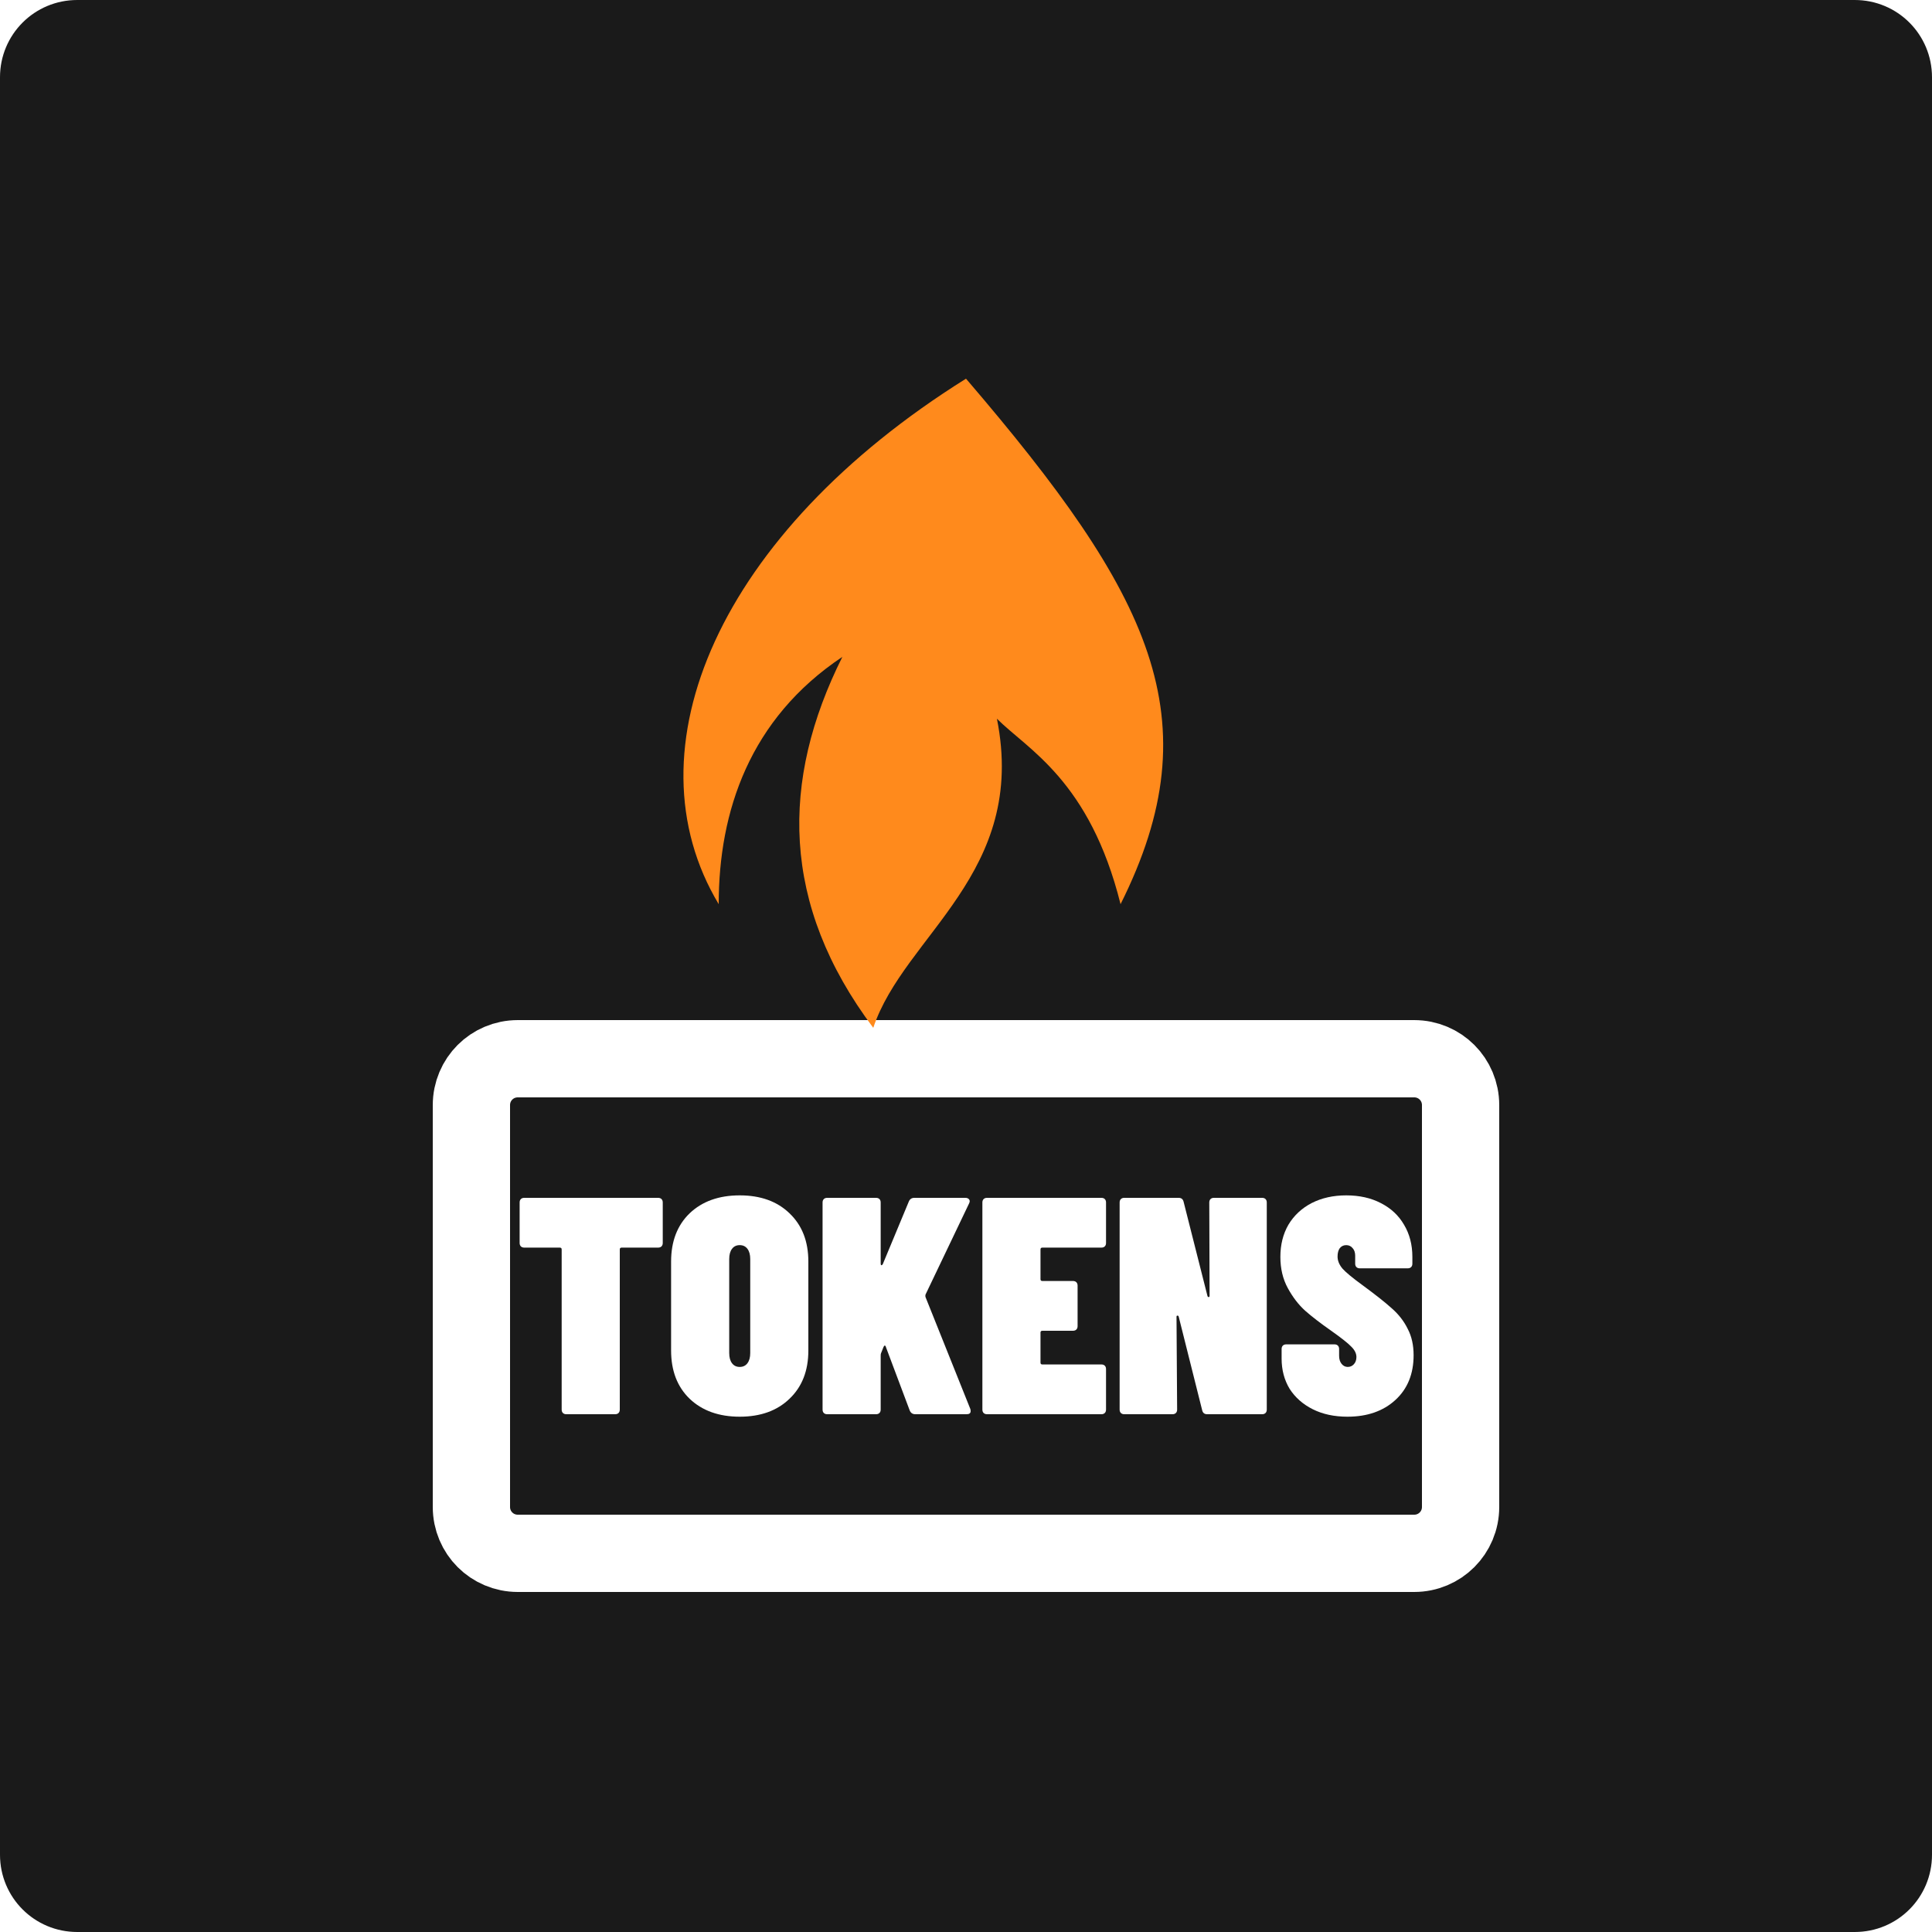
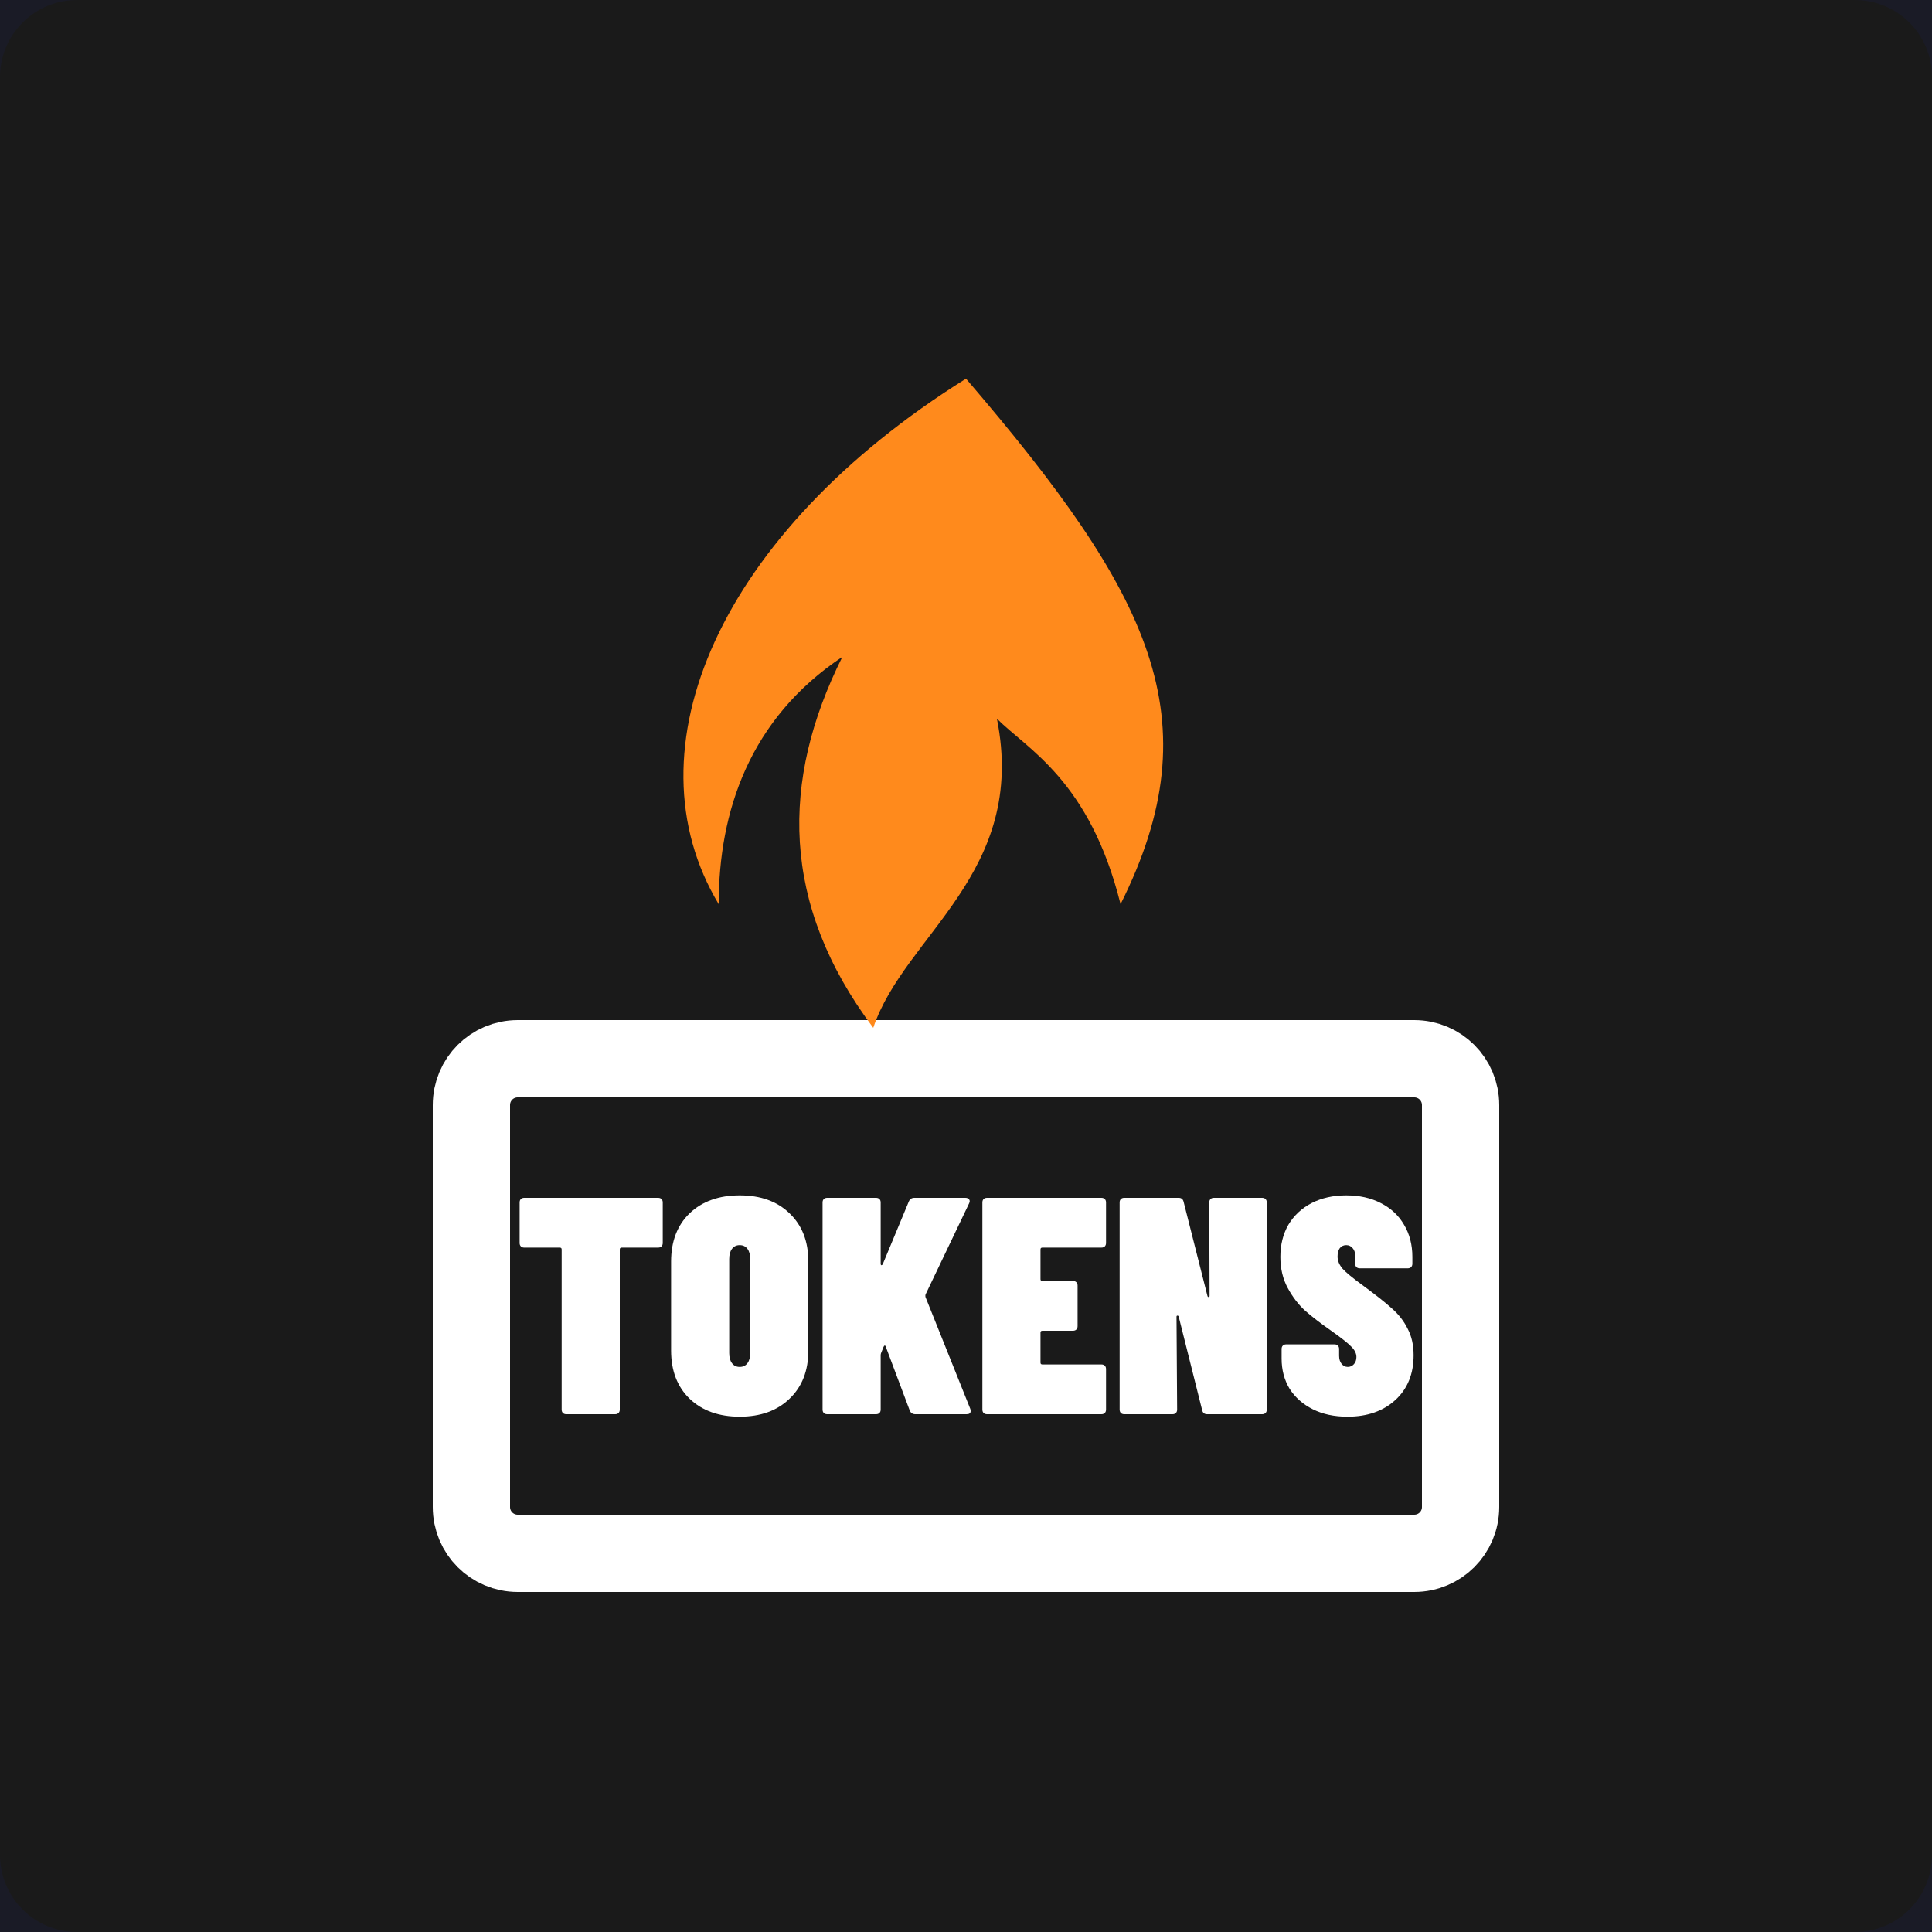
- <svg xmlns="http://www.w3.org/2000/svg" viewBox="0 0 100 100" width="100" height="100" version="1.1" id="svg16">
-   <defs id="defs20" />
-   <g color="#ffffff" id="g14">
-     <path id="rect2" style="fill:#1a1a1a" d="m 4,0 h 92 c 2.216,0 4,1.784 4,4 v 92 c 0,2.216 -1.784,4 -4,4 H 4 C 1.784,100 0,98.216 0,96 V 4 C 0,1.784 1.784,0 4,0 Z" />
-     <g transform="matrix(0.8,0,0,0.8,10,10)" id="g12">
-       <path id="rect4" style="fill:none;stroke:currentColor;stroke-width:5" d="m 21,56 h 58 c 1.662,0 3,1.338 3,3 v 26 c 0,1.662 -1.338,3 -3,3 H 21 c -1.662,0 -3,-1.338 -3,-3 V 59 c 0,-1.662 1.338,-3 3,-3 z" />
-       <path d="M 50,12 C 62,26 66,34 60,46 58,38 54,36 52,34 54,44 46,48 44,54 38,46 38,38 42,30 36,34 34,40 34,46 28,36 34,22 50,12 Z" fill="#ff8a1c" id="path6" />
-       <g font-family="'Barlow Condensed', 'Arial Narrow', 'Helvetica Neue', sans-serif" font-weight="900" font-size="20px" fill="currentColor" text-anchor="middle" id="g10">
-         <g aria-label="TOKENS" id="text8">
-           <path d="m 30.08,65 q 0.14,0 0.22,0.08 0.08,0.08 0.08,0.22 v 2.62 q 0,0.14 -0.08,0.22 -0.08,0.08 -0.22,0.08 h -2.36 q -0.12,0 -0.12,0.12 V 78.7 q 0,0.14 -0.08,0.22 -0.08,0.08 -0.22,0.08 h -3.16 q -0.14,0 -0.22,-0.08 -0.08,-0.08 -0.08,-0.22 V 68.34 q 0,-0.12 -0.12,-0.12 h -2.3 q -0.14,0 -0.22,-0.08 -0.08,-0.08 -0.08,-0.22 V 65.3 q 0,-0.14 0.08,-0.22 0.08,-0.08 0.22,-0.08 z" id="path24" />
-           <path d="m 35.36,79.16 q -2.02,0 -3.24,-1.16 -1.2,-1.16 -1.2,-3.12 v -5.76 q 0,-1.96 1.2,-3.12 1.22,-1.16 3.24,-1.16 2.02,0 3.22,1.16 1.22,1.16 1.22,3.12 v 5.76 q 0,1.96 -1.22,3.12 -1.2,1.16 -3.22,1.16 z m 0,-3.22 q 0.32,0 0.5,-0.24 0.18,-0.24 0.18,-0.66 v -6.08 q 0,-0.42 -0.18,-0.66 -0.18,-0.24 -0.5,-0.24 -0.32,0 -0.5,0.24 -0.18,0.24 -0.18,0.66 v 6.08 q 0,0.42 0.18,0.66 0.18,0.24 0.5,0.24 z" id="path26" />
-           <path d="m 41.02,79 q -0.14,0 -0.22,-0.08 -0.08,-0.08 -0.08,-0.22 V 65.3 q 0,-0.14 0.08,-0.22 0.08,-0.08 0.22,-0.08 h 3.16 q 0.14,0 0.22,0.08 0.08,0.08 0.08,0.22 v 3.96 q 0,0.08 0.04,0.1 0.06,0 0.1,-0.08 l 1.68,-4.04 q 0.1,-0.24 0.36,-0.24 h 3.3 q 0.16,0 0.24,0.1 0.08,0.1 0,0.26 l -2.82,5.9 q -0.02,0.08 0,0.16 l 2.9,7.24 q 0.02,0.06 0.02,0.14 0,0.2 -0.26,0.2 h -3.32 q -0.26,0 -0.36,-0.24 l -1.54,-4.1 q -0.02,-0.1 -0.08,-0.1 -0.04,0 -0.08,0.1 l -0.16,0.4 q -0.02,0.04 -0.02,0.16 v 3.48 q 0,0.14 -0.08,0.22 -0.08,0.08 -0.22,0.08 z" id="path28" />
-           <path d="m 59.06,67.92 q 0,0.14 -0.08,0.22 -0.08,0.08 -0.22,0.08 h -3.82 q -0.12,0 -0.12,0.12 v 1.92 q 0,0.12 0.12,0.12 h 1.98 q 0.14,0 0.22,0.08 0.08,0.08 0.08,0.22 v 2.62 q 0,0.14 -0.08,0.22 -0.08,0.08 -0.22,0.08 h -1.98 q -0.12,0 -0.12,0.12 v 1.94 q 0,0.12 0.12,0.12 h 3.82 q 0.14,0 0.22,0.08 0.08,0.08 0.08,0.22 v 2.62 q 0,0.14 -0.08,0.22 -0.08,0.08 -0.22,0.08 h -7.4 q -0.14,0 -0.22,-0.08 -0.08,-0.08 -0.08,-0.22 V 65.3 q 0,-0.14 0.08,-0.22 0.08,-0.08 0.22,-0.08 h 7.4 q 0.14,0 0.22,0.08 0.08,0.08 0.08,0.22 z" id="path30" />
-           <path d="m 65.74,65.3 q 0,-0.14 0.08,-0.22 0.08,-0.08 0.22,-0.08 h 3.12 q 0.14,0 0.22,0.08 0.08,0.08 0.08,0.22 v 13.4 q 0,0.14 -0.08,0.22 -0.08,0.08 -0.22,0.08 h -3.56 q -0.26,0 -0.32,-0.26 l -1.52,-6.06 q -0.02,-0.06 -0.08,-0.06 -0.06,0 -0.06,0.08 l 0.04,6 q 0,0.14 -0.08,0.22 -0.08,0.08 -0.22,0.08 h -3.12 q -0.14,0 -0.22,-0.08 -0.08,-0.08 -0.08,-0.22 V 65.3 q 0,-0.14 0.08,-0.22 0.08,-0.08 0.22,-0.08 h 3.52 q 0.26,0 0.32,0.26 l 1.54,6.08 q 0.02,0.08 0.08,0.08 0.06,0 0.06,-0.08 z" id="path32" />
-           <path d="m 74.68,79.16 q -1.28,0 -2.24,-0.48 -0.96,-0.48 -1.5,-1.32 -0.52,-0.86 -0.52,-1.96 v -0.62 q 0,-0.14 0.08,-0.22 0.08,-0.08 0.22,-0.08 h 3.12 q 0.14,0 0.22,0.08 0.08,0.08 0.08,0.22 v 0.44 q 0,0.32 0.16,0.52 0.16,0.2 0.4,0.2 0.24,0 0.4,-0.18 0.16,-0.18 0.16,-0.46 0,-0.34 -0.32,-0.66 -0.32,-0.34 -1.34,-1.06 -1,-0.7 -1.66,-1.28 -0.64,-0.58 -1.12,-1.46 -0.48,-0.88 -0.48,-2.02 0,-1.18 0.52,-2.08 0.54,-0.9 1.5,-1.4 0.98,-0.5 2.24,-0.5 1.28,0 2.24,0.5 0.98,0.5 1.5,1.4 0.54,0.9 0.54,2.08 v 0.44 q 0,0.14 -0.08,0.22 -0.08,0.08 -0.22,0.08 h -3.1 q -0.14,0 -0.22,-0.08 -0.08,-0.08 -0.08,-0.22 v -0.52 q 0,-0.3 -0.16,-0.48 -0.16,-0.2 -0.42,-0.2 -0.26,0 -0.42,0.2 -0.14,0.2 -0.14,0.54 0,0.4 0.32,0.78 0.32,0.36 1.28,1.06 1.28,0.94 1.92,1.52 0.66,0.58 1.02,1.32 0.38,0.72 0.38,1.7 0,1.82 -1.18,2.9 -1.18,1.08 -3.1,1.08 z" id="path34" />
+ <svg xmlns="http://www.w3.org/2000/svg" viewBox="0 0 100 100" width="100" height="100" version="1.1" id="svg18">
+   <defs id="defs22" />
+   <rect width="100" height="100" fill="#1a1b26" id="rect2" />
+   <g color="#ffffff" id="g16">
+     <path id="rect4" style="fill:#1a1a1a" d="m 4,0 h 92 c 2.216,0 4,1.784 4,4 v 92 c 0,2.216 -1.784,4 -4,4 H 4 C 1.784,100 0,98.216 0,96 V 4 C 0,1.784 1.784,0 4,0 Z" />
+     <g transform="matrix(0.8,0,0,0.8,10,10)" id="g14">
+       <path id="rect6" style="fill:none;stroke:currentColor;stroke-width:5" d="m 21,56 h 58 c 1.662,0 3,1.338 3,3 v 26 c 0,1.662 -1.338,3 -3,3 H 21 c -1.662,0 -3,-1.338 -3,-3 V 59 c 0,-1.662 1.338,-3 3,-3 z" />
+       <path d="M 50,12 C 62,26 66,34 60,46 58,38 54,36 52,34 54,44 46,48 44,54 38,46 38,38 42,30 36,34 34,40 34,46 28,36 34,22 50,12 Z" fill="#ff8a1c" id="path8" />
+       <g font-family="'Barlow Condensed', 'Arial Narrow', 'Helvetica Neue', sans-serif" font-weight="900" font-size="20px" fill="currentColor" text-anchor="middle" id="g12">
+         <g aria-label="TOKENS" id="text10">
+           <path d="m 30.08,65 q 0.14,0 0.22,0.08 0.08,0.08 0.08,0.22 v 2.62 q 0,0.14 -0.08,0.22 -0.08,0.08 -0.22,0.08 h -2.36 q -0.12,0 -0.12,0.12 V 78.7 q 0,0.14 -0.08,0.22 -0.08,0.08 -0.22,0.08 h -3.16 q -0.14,0 -0.22,-0.08 -0.08,-0.08 -0.08,-0.22 V 68.34 q 0,-0.12 -0.12,-0.12 h -2.3 q -0.14,0 -0.22,-0.08 -0.08,-0.08 -0.08,-0.22 V 65.3 q 0,-0.14 0.08,-0.22 0.08,-0.08 0.22,-0.08 z" id="path26" />
+           <path d="m 35.36,79.16 q -2.02,0 -3.24,-1.16 -1.2,-1.16 -1.2,-3.12 v -5.76 q 0,-1.96 1.2,-3.12 1.22,-1.16 3.24,-1.16 2.02,0 3.22,1.16 1.22,1.16 1.22,3.12 v 5.76 q 0,1.96 -1.22,3.12 -1.2,1.16 -3.22,1.16 z m 0,-3.22 q 0.32,0 0.5,-0.24 0.18,-0.24 0.18,-0.66 v -6.08 q 0,-0.42 -0.18,-0.66 -0.18,-0.24 -0.5,-0.24 -0.32,0 -0.5,0.24 -0.18,0.24 -0.18,0.66 v 6.08 q 0,0.42 0.18,0.66 0.18,0.24 0.5,0.24 z" id="path28" />
+           <path d="m 41.02,79 q -0.14,0 -0.22,-0.08 -0.08,-0.08 -0.08,-0.22 V 65.3 q 0,-0.14 0.08,-0.22 0.08,-0.08 0.22,-0.08 h 3.16 q 0.14,0 0.22,0.08 0.08,0.08 0.08,0.22 v 3.96 q 0,0.08 0.04,0.1 0.06,0 0.1,-0.08 l 1.68,-4.04 q 0.1,-0.24 0.36,-0.24 h 3.3 q 0.16,0 0.24,0.1 0.08,0.1 0,0.26 l -2.82,5.9 q -0.02,0.08 0,0.16 l 2.9,7.24 q 0.02,0.06 0.02,0.14 0,0.2 -0.26,0.2 h -3.32 q -0.26,0 -0.36,-0.24 l -1.54,-4.1 q -0.02,-0.1 -0.08,-0.1 -0.04,0 -0.08,0.1 l -0.16,0.4 q -0.02,0.04 -0.02,0.16 v 3.48 q 0,0.14 -0.08,0.22 -0.08,0.08 -0.22,0.08 z" id="path30" />
+           <path d="m 59.06,67.92 q 0,0.14 -0.08,0.22 -0.08,0.08 -0.22,0.08 h -3.82 q -0.12,0 -0.12,0.12 v 1.92 q 0,0.12 0.12,0.12 h 1.98 q 0.14,0 0.22,0.08 0.08,0.08 0.08,0.22 v 2.62 q 0,0.14 -0.08,0.22 -0.08,0.08 -0.22,0.08 h -1.98 q -0.12,0 -0.12,0.12 v 1.94 q 0,0.12 0.12,0.12 h 3.82 q 0.14,0 0.22,0.08 0.08,0.08 0.08,0.22 v 2.62 q 0,0.14 -0.08,0.22 -0.08,0.08 -0.22,0.08 h -7.4 q -0.14,0 -0.22,-0.08 -0.08,-0.08 -0.08,-0.22 V 65.3 q 0,-0.14 0.08,-0.22 0.08,-0.08 0.22,-0.08 h 7.4 q 0.14,0 0.22,0.08 0.08,0.08 0.08,0.22 z" id="path32" />
+           <path d="m 65.74,65.3 q 0,-0.14 0.08,-0.22 0.08,-0.08 0.22,-0.08 h 3.12 q 0.14,0 0.22,0.08 0.08,0.08 0.08,0.22 v 13.4 q 0,0.14 -0.08,0.22 -0.08,0.08 -0.22,0.08 h -3.56 q -0.26,0 -0.32,-0.26 l -1.52,-6.06 q -0.02,-0.06 -0.08,-0.06 -0.06,0 -0.06,0.08 l 0.04,6 q 0,0.14 -0.08,0.22 -0.08,0.08 -0.22,0.08 h -3.12 q -0.14,0 -0.22,-0.08 -0.08,-0.08 -0.08,-0.22 V 65.3 q 0,-0.14 0.08,-0.22 0.08,-0.08 0.22,-0.08 h 3.52 q 0.26,0 0.32,0.26 l 1.54,6.08 q 0.02,0.08 0.08,0.08 0.06,0 0.06,-0.08 z" id="path34" />
+           <path d="m 74.68,79.16 q -1.28,0 -2.24,-0.48 -0.96,-0.48 -1.5,-1.32 -0.52,-0.86 -0.52,-1.96 v -0.62 q 0,-0.14 0.08,-0.22 0.08,-0.08 0.22,-0.08 h 3.12 q 0.14,0 0.22,0.08 0.08,0.08 0.08,0.22 v 0.44 q 0,0.32 0.16,0.52 0.16,0.2 0.4,0.2 0.24,0 0.4,-0.18 0.16,-0.18 0.16,-0.46 0,-0.34 -0.32,-0.66 -0.32,-0.34 -1.34,-1.06 -1,-0.7 -1.66,-1.28 -0.64,-0.58 -1.12,-1.46 -0.48,-0.88 -0.48,-2.02 0,-1.18 0.52,-2.08 0.54,-0.9 1.5,-1.4 0.98,-0.5 2.24,-0.5 1.28,0 2.24,0.5 0.98,0.5 1.5,1.4 0.54,0.9 0.54,2.08 v 0.44 q 0,0.14 -0.08,0.22 -0.08,0.08 -0.22,0.08 h -3.1 q -0.14,0 -0.22,-0.08 -0.08,-0.08 -0.08,-0.22 v -0.52 q 0,-0.3 -0.16,-0.48 -0.16,-0.2 -0.42,-0.2 -0.26,0 -0.42,0.2 -0.14,0.2 -0.14,0.54 0,0.4 0.32,0.78 0.32,0.36 1.28,1.06 1.28,0.94 1.92,1.52 0.66,0.58 1.02,1.32 0.38,0.72 0.38,1.7 0,1.82 -1.18,2.9 -1.18,1.08 -3.1,1.08 z" id="path36" />
        </g>
      </g>
    </g>
  </g>
</svg>
